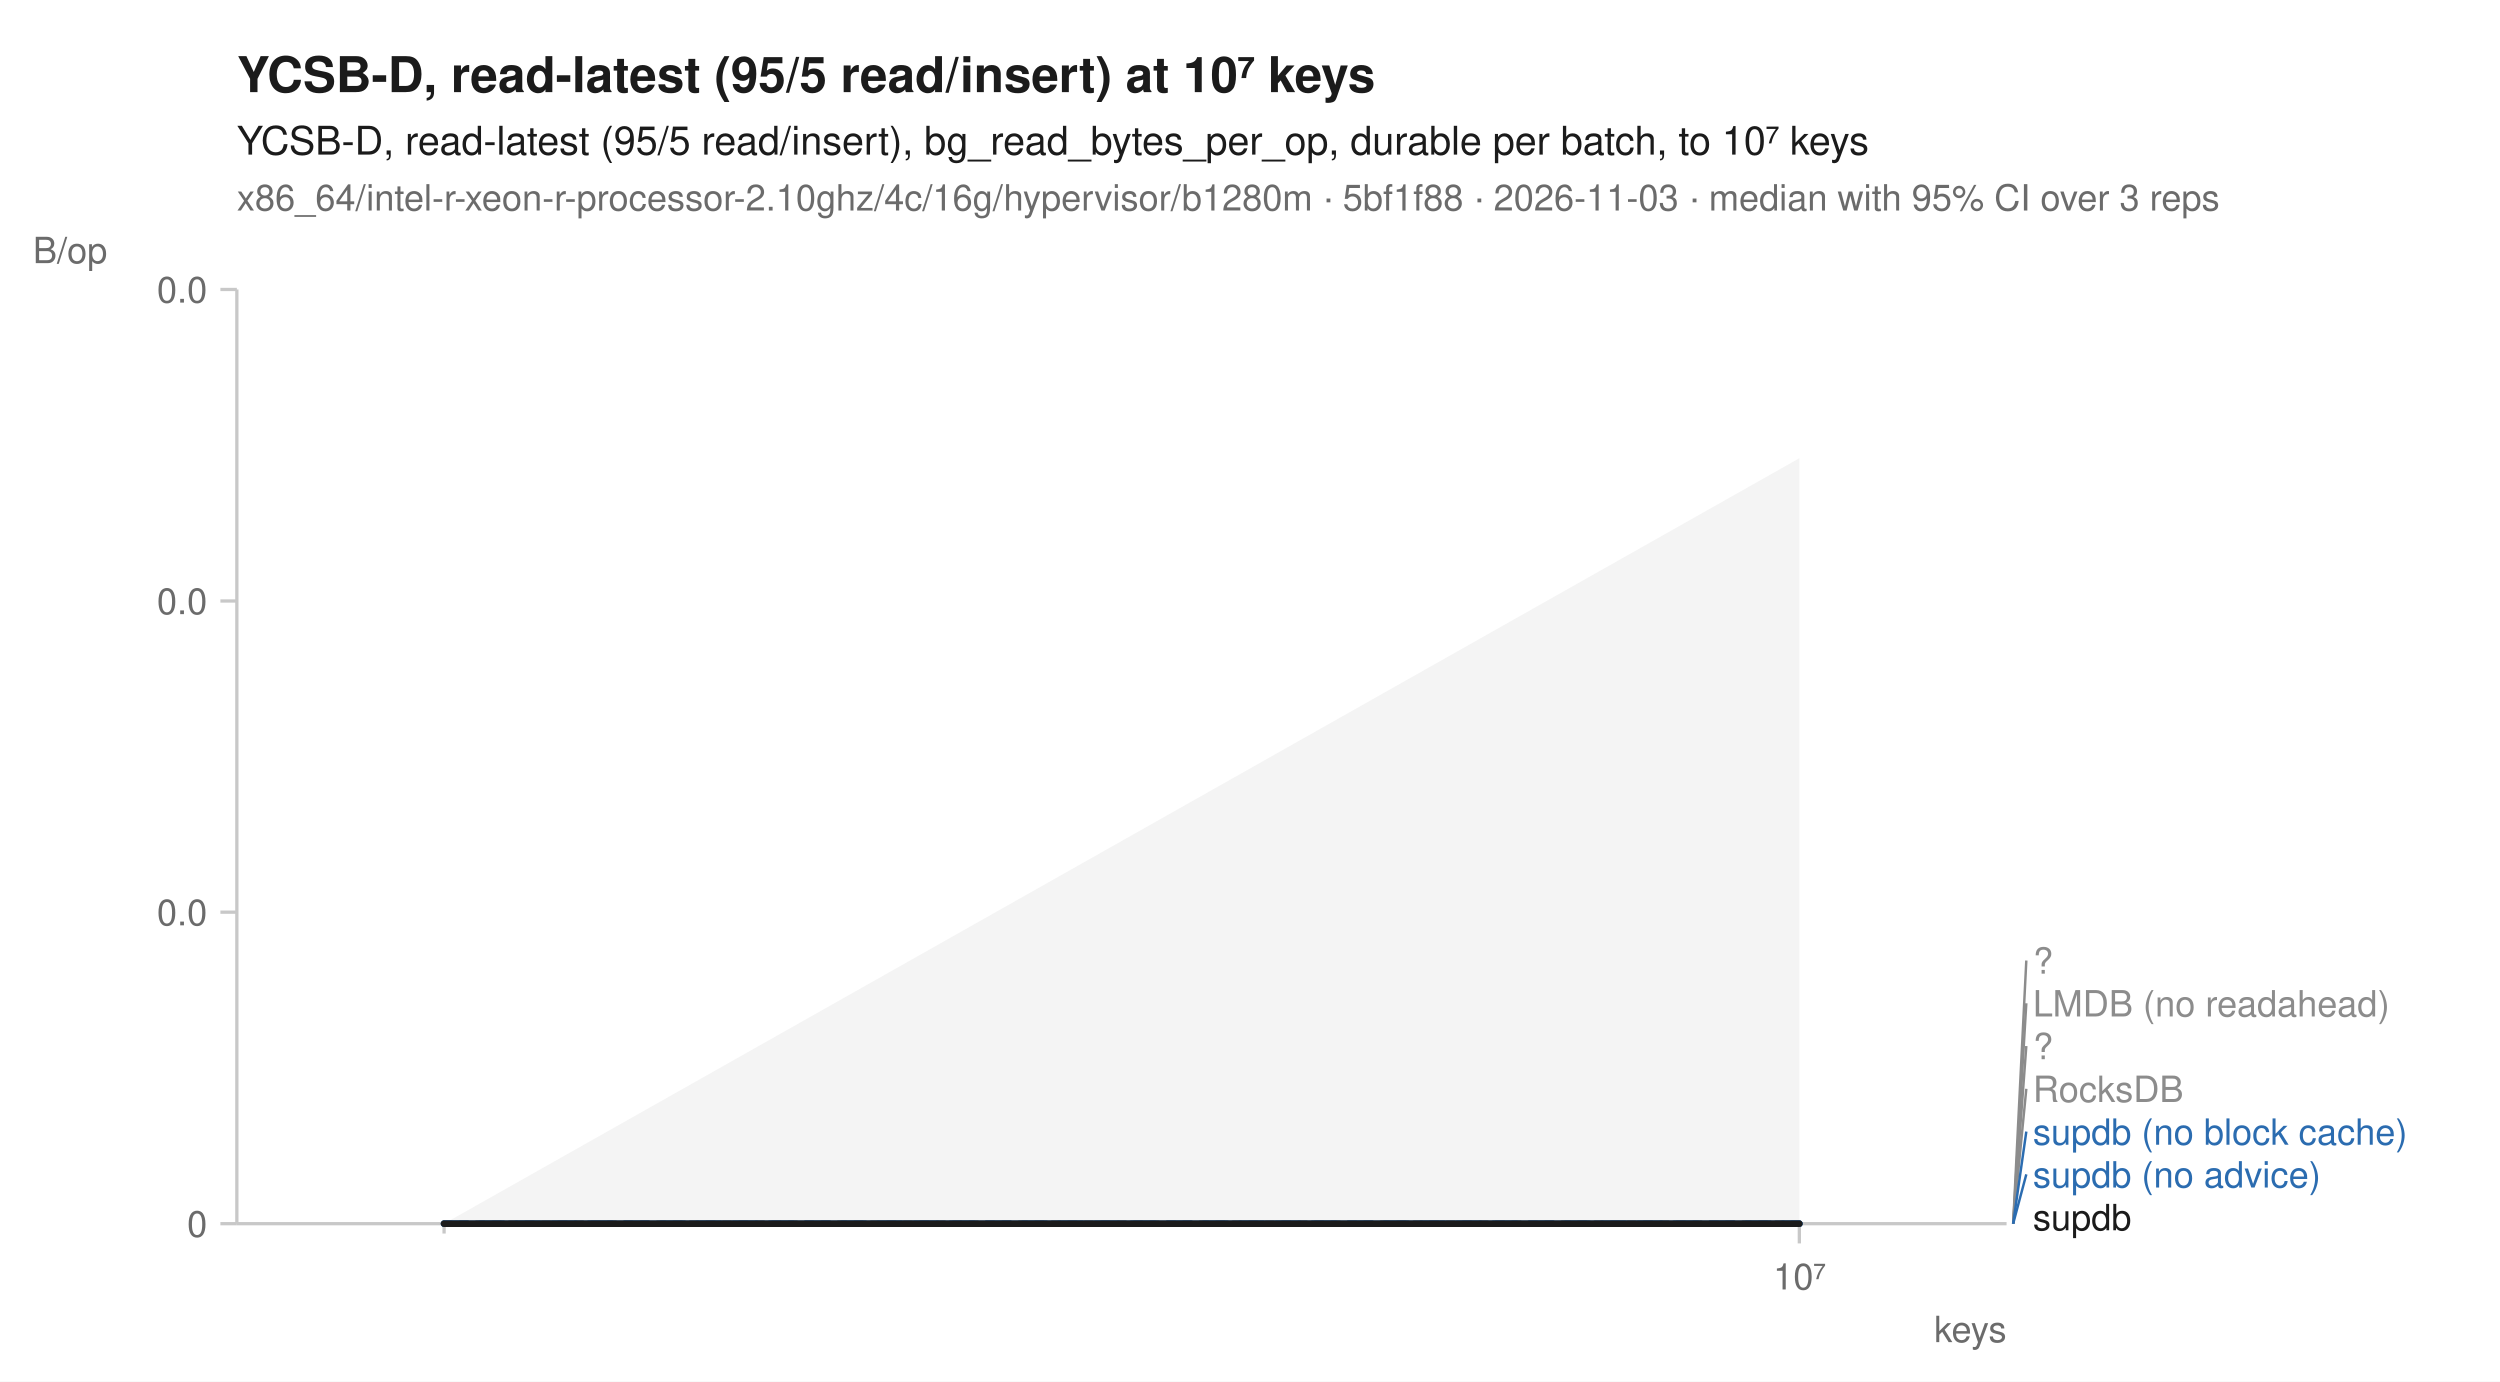
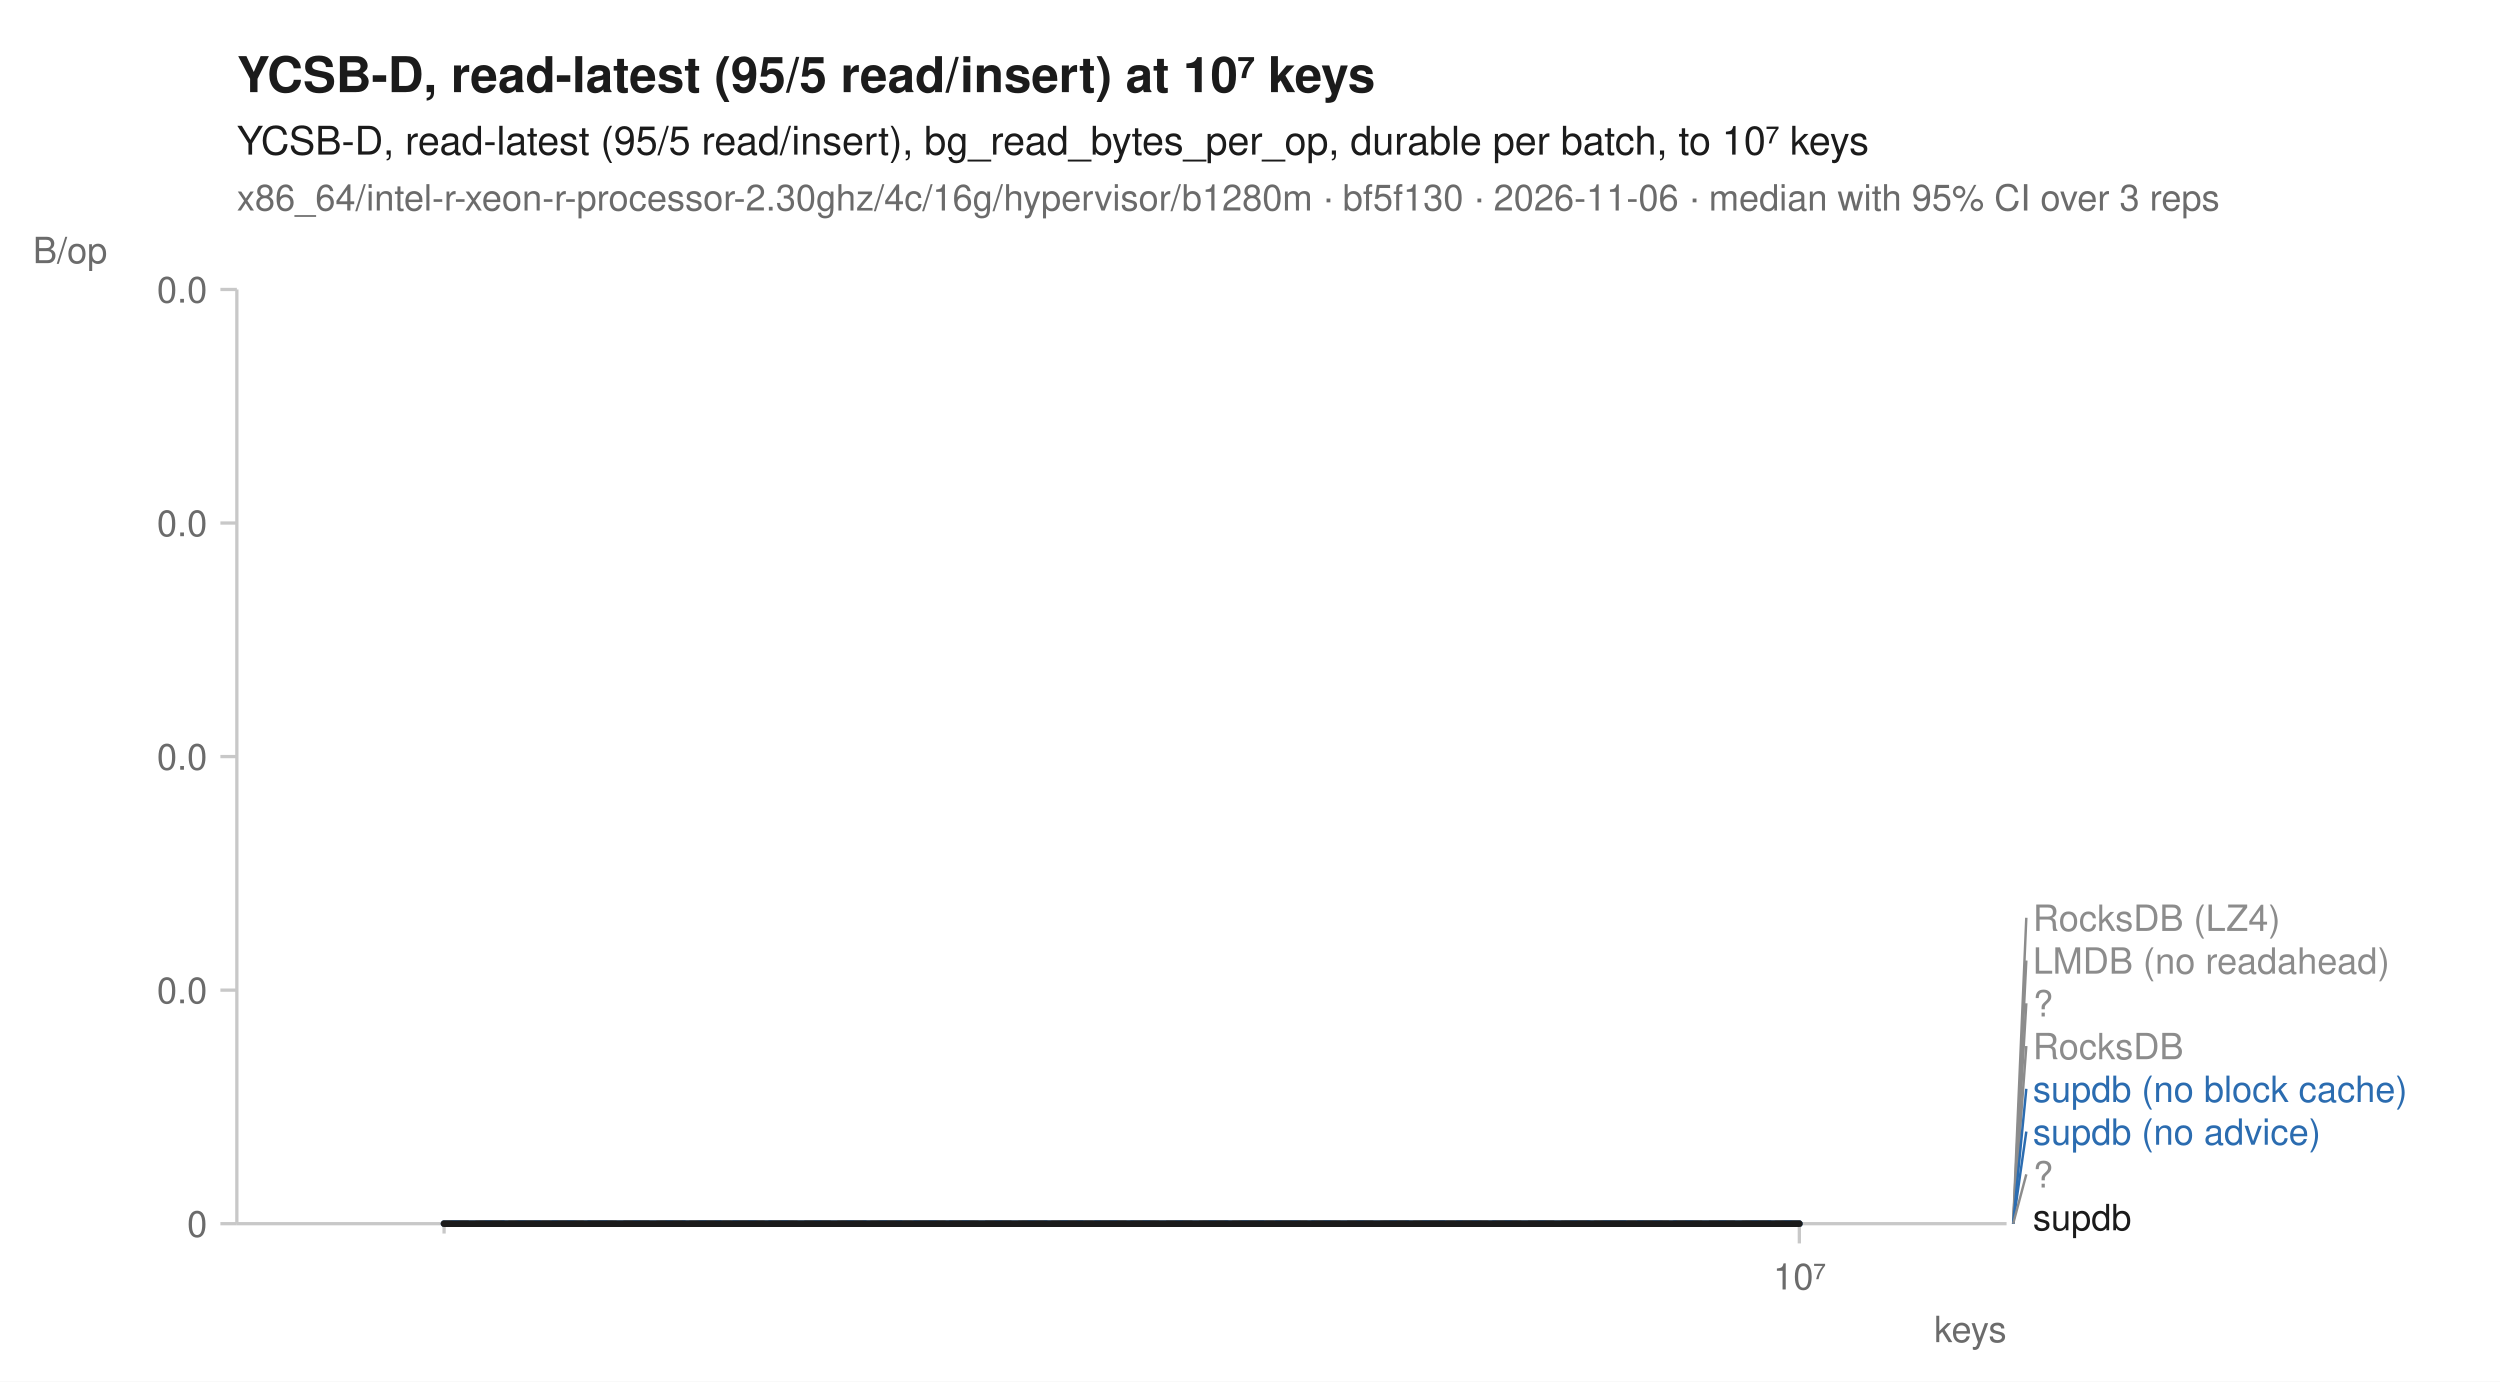
<svg xmlns="http://www.w3.org/2000/svg" width="760" height="420" viewBox="0 0 760 420" font-family="-apple-system, BlinkMacSystemFont, 'Segoe UI', Helvetica, Arial, sans-serif" fill="#1b1b1b">
  <rect width="760" height="420" fill="white" />
  <text x="72" y="28" font-size="15" font-weight="600">YCSB-D, read-latest (95/5 read/insert) at 10⁷ keys</text>
  <text x="72" y="47" font-size="12">YCSB-D, read-latest (95/5 read/insert), bg_read_bytes_per_op, durable per batch, to 10⁷ keys</text>
-   <text x="72" y="64" font-size="11" fill="#6b6b6b">x86_64/intel-r-xeon-r-processor-2.10ghz/4c/16g/hypervisor/b1280m · 5bf1f88 · 2026-11-03 · median with 95% CI over 3 reps</text>
+   <text x="72" y="64" font-size="11" fill="#6b6b6b">x86_64/intel-r-xeon-r-processor-2.30ghz/4c/16g/hypervisor/b1280m · bf5f130 · 2026-11-06 · median with 95% CI over 3 reps</text>
  <line x1="72" y1="372" x2="610" y2="372" stroke="#c8c8c8" stroke-width="1" />
  <line x1="72" y1="88" x2="72" y2="372" stroke="#c8c8c8" stroke-width="1" />
  <line x1="135.0" y1="372" x2="135.0" y2="375" stroke="#c8c8c8" stroke-width="1" />
  <line x1="547.0" y1="372" x2="547.0" y2="378" stroke="#c8c8c8" stroke-width="1" />
  <text x="547.0" y="392" font-size="11" text-anchor="middle" fill="#6b6b6b">10⁷</text>
  <text x="610" y="408" font-size="11" text-anchor="end" fill="#6b6b6b">keys</text>
  <line x1="67" y1="372.0" x2="72" y2="372.0" stroke="#c8c8c8" stroke-width="1" />
  <text x="63" y="376.0" font-size="11" text-anchor="end" fill="#6b6b6b">0</text>
-   <line x1="67" y1="277.3" x2="72" y2="277.3" stroke="#c8c8c8" stroke-width="1" />
-   <text x="63" y="281.3" font-size="11" text-anchor="end" fill="#6b6b6b">0.0</text>
-   <line x1="67" y1="182.7" x2="72" y2="182.7" stroke="#c8c8c8" stroke-width="1" />
-   <text x="63" y="186.7" font-size="11" text-anchor="end" fill="#6b6b6b">0.0</text>
+   <line x1="67" y1="301.0" x2="72" y2="301.0" stroke="#c8c8c8" stroke-width="1" />
+   <text x="63" y="305.0" font-size="11" text-anchor="end" fill="#6b6b6b">0.0</text>
+   <line x1="67" y1="230.0" x2="72" y2="230.0" stroke="#c8c8c8" stroke-width="1" />
+   <text x="63" y="234.0" font-size="11" text-anchor="end" fill="#6b6b6b">0.0</text>
+   <line x1="67" y1="159.0" x2="72" y2="159.0" stroke="#c8c8c8" stroke-width="1" />
+   <text x="63" y="163.0" font-size="11" text-anchor="end" fill="#6b6b6b">0.0</text>
  <line x1="67" y1="88.0" x2="72" y2="88.0" stroke="#c8c8c8" stroke-width="1" />
  <text x="63" y="92.0" font-size="11" text-anchor="end" fill="#6b6b6b">0.0</text>
  <text x="10" y="80" font-size="11" text-anchor="start" fill="#6b6b6b">B/op</text>
  <path d="M135.0,372.0 L547.0,372.0 L547.0,372.0 L135.0,372.0 Z" fill="#8c8c8c" fill-opacity="0.10" />
  <path d="M135.0,372.0 L547.0,372.0 L547.0,372.0 L135.0,372.0 Z" fill="#8c8c8c" fill-opacity="0.10" />
  <path d="M135.0,372.0 L547.0,372.0 L547.0,372.0 L135.0,372.0 Z" fill="#8c8c8c" fill-opacity="0.10" />
-   <path d="M135.0,372.0 L547.0,139.3 L547.0,372.0 L135.0,372.0 Z" fill="#8c8c8c" fill-opacity="0.10" />
+   <path d="M135.0,372.0 L547.0,372.0 L547.0,372.0 L135.0,372.0 Z" fill="#8c8c8c" fill-opacity="0.10" />
  <path d="M135.0,372.0 L547.0,372.0 L547.0,372.0 L135.0,372.0 Z" fill="#2b6cb0" fill-opacity="0.10" />
  <path d="M135.0,372.0 L547.0,372.0 L547.0,372.0 L135.0,372.0 Z" fill="#2b6cb0" fill-opacity="0.10" />
+   <path d="M135.0,372.0 L547.0,372.0 L547.0,372.0 L135.0,372.0 Z" fill="#8c8c8c" fill-opacity="0.10" />
  <path d="M135.0,372.0 L547.0,372.0 L547.0,372.0 L135.0,372.0 Z" fill="#1b1b1b" fill-opacity="0.10" />
-   <path d="M135.0,372.0 L547.0,372.0 " fill="none" stroke="#8c8c8c" stroke-width="2" stroke-linejoin="round" stroke-linecap="round" stroke-dasharray="2,3" />
+   <path d="M135.0,372.0 L547.0,372.0 " fill="none" stroke="#8c8c8c" stroke-width="1.6" stroke-linejoin="round" stroke-linecap="round" stroke-dasharray="1,3" />
  <path d="M135.0,372.0 L547.0,372.0 " fill="none" stroke="#8c8c8c" stroke-width="1.6" stroke-linejoin="round" stroke-linecap="round" stroke-dasharray="4,2" />
  <path d="M135.0,372.0 L547.0,372.0 " fill="none" stroke="#8c8c8c" stroke-width="2" stroke-linejoin="round" stroke-linecap="round" stroke-dasharray="2,3" />
  <path d="M135.0,372.0 L547.0,372.0 " fill="none" stroke="#8c8c8c" stroke-width="1.6" stroke-linejoin="round" stroke-linecap="round" stroke-dasharray="7,4" />
  <path d="M135.0,372.0 L547.0,372.0 " fill="none" stroke="#2b6cb0" stroke-width="2" stroke-linejoin="round" stroke-linecap="round" stroke-dasharray="7,4" />
  <path d="M135.0,372.0 L547.0,372.0 " fill="none" stroke="#2b6cb0" stroke-width="2" stroke-linejoin="round" stroke-linecap="round" />
+   <path d="M135.0,372.0 L547.0,372.0 " fill="none" stroke="#8c8c8c" stroke-width="2" stroke-linejoin="round" stroke-linecap="round" stroke-dasharray="2,3" />
  <path d="M135.0,372.0 L547.0,372.0 " fill="none" stroke="#1b1b1b" stroke-width="2" stroke-linejoin="round" stroke-linecap="round" />
+   <line x1="612.0" y1="372.0" x2="616.0" y2="279.0" stroke="#8c8c8c" stroke-width="0.75" />
+   <text x="618.0" y="283.0" font-size="11" fill="#8c8c8c">RocksDB (LZ4)</text>
  <line x1="612.0" y1="372.0" x2="616.0" y2="292.0" stroke="#8c8c8c" stroke-width="0.75" />
-   <text x="618.0" y="296.0" font-size="11" fill="#8c8c8c">?</text>
+   <text x="618.0" y="296.0" font-size="11" fill="#8c8c8c">LMDB (no readahead)</text>
  <line x1="612.0" y1="372.0" x2="616.0" y2="305.0" stroke="#8c8c8c" stroke-width="0.75" />
-   <text x="618.0" y="309.0" font-size="11" fill="#8c8c8c">LMDB (no readahead)</text>
+   <text x="618.0" y="309.0" font-size="11" fill="#8c8c8c">?</text>
  <line x1="612.0" y1="372.0" x2="616.0" y2="318.0" stroke="#8c8c8c" stroke-width="0.75" />
-   <text x="618.0" y="322.0" font-size="11" fill="#8c8c8c">?</text>
-   <line x1="612.0" y1="372.0" x2="616.0" y2="331.0" stroke="#8c8c8c" stroke-width="0.75" />
-   <text x="618.0" y="335.0" font-size="11" fill="#8c8c8c">RocksDB</text>
+   <text x="618.0" y="322.0" font-size="11" fill="#8c8c8c">RocksDB</text>
+   <line x1="612.0" y1="372.0" x2="616.0" y2="331.0" stroke="#2b6cb0" stroke-width="0.75" />
+   <text x="618.0" y="335.0" font-size="11" fill="#2b6cb0">supdb (no block cache)</text>
  <line x1="612.0" y1="372.0" x2="616.0" y2="344.0" stroke="#2b6cb0" stroke-width="0.75" />
-   <text x="618.0" y="348.0" font-size="11" fill="#2b6cb0">supdb (no block cache)</text>
-   <line x1="612.0" y1="372.0" x2="616.0" y2="357.0" stroke="#2b6cb0" stroke-width="0.75" />
-   <text x="618.0" y="361.0" font-size="11" fill="#2b6cb0">supdb (no advice)</text>
+   <text x="618.0" y="348.0" font-size="11" fill="#2b6cb0">supdb (no advice)</text>
+   <line x1="612.0" y1="372.0" x2="616.0" y2="357.0" stroke="#8c8c8c" stroke-width="0.75" />
+   <text x="618.0" y="361.0" font-size="11" fill="#8c8c8c">?</text>
  <text x="618.0" y="374.0" font-size="11" fill="#1b1b1b">supdb</text>
</svg>
